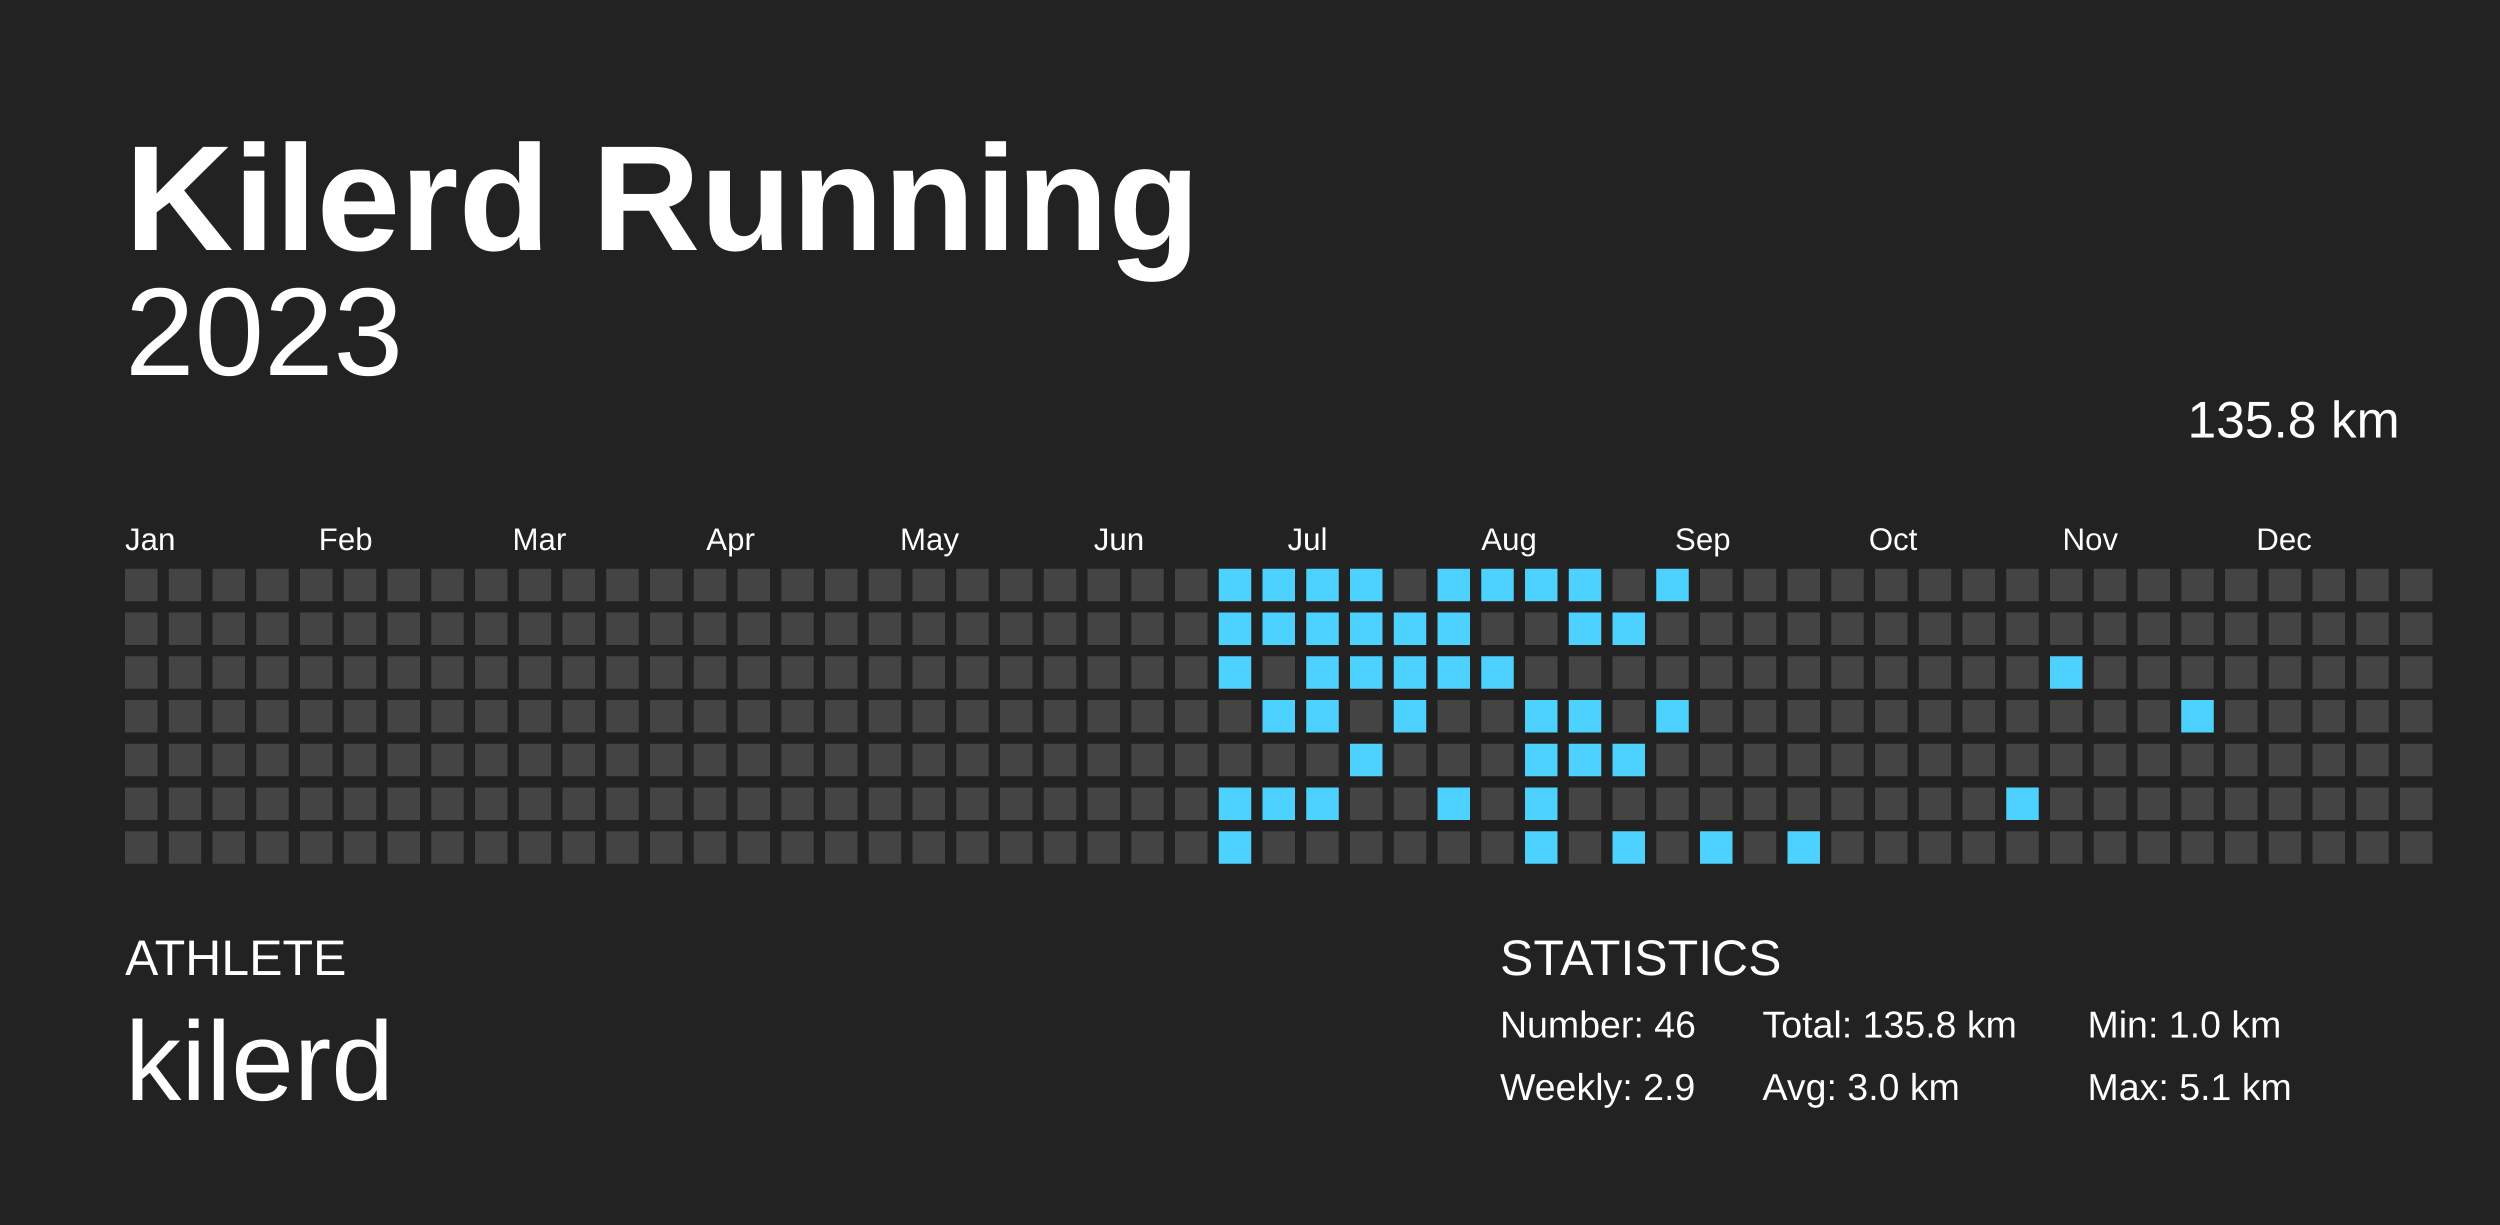
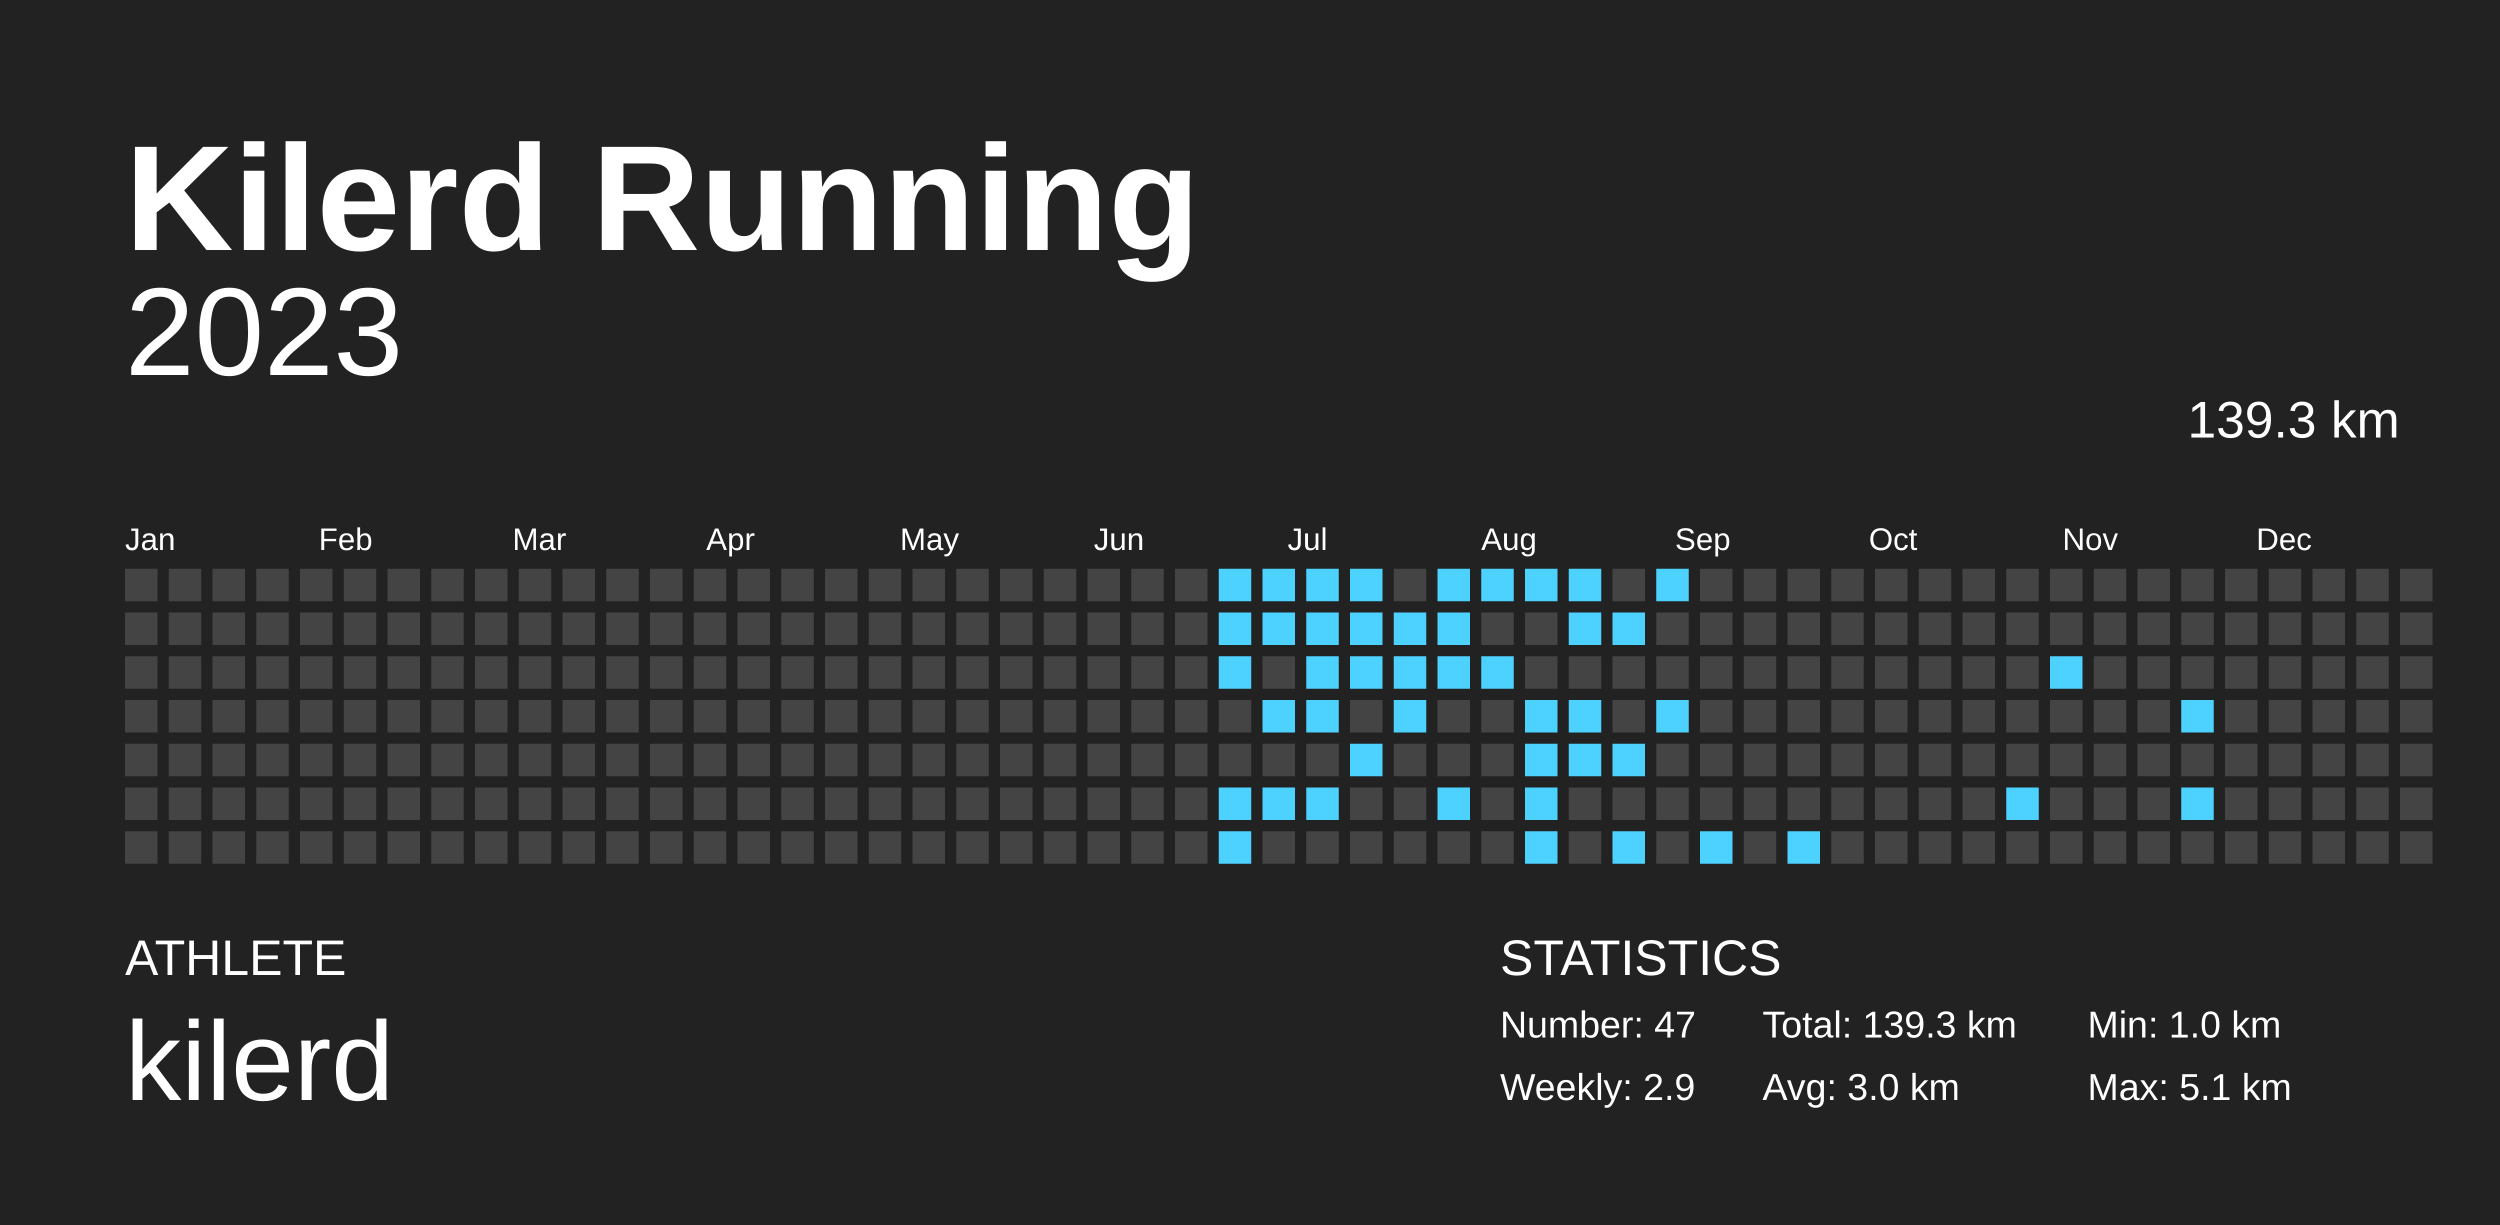
<svg xmlns="http://www.w3.org/2000/svg" baseProfile="full" height="98mm" version="1.1" viewBox="0,0,200,98" width="200mm">
  <defs />
  <rect fill="#222222" height="98" width="200" x="0" y="0" />
  <text fill="#FFFFFF" style="font-size:12px; font-family:Arial; font-weight:bold;" x="10" y="20">Kilerd Running</text>
  <text fill="#FFFFFF" style="font-size:4px; font-family:Arial" x="10" y="78">ATHLETE</text>
  <text fill="#FFFFFF" style="font-size:9px; font-family:Arial" x="10" y="88">kilerd</text>
  <text fill="#FFFFFF" style="font-size:4px; font-family:Arial" x="120" y="78">STATISTICS</text>
-   <text fill="#FFFFFF" style="font-size:3px; font-family:Arial" x="120" y="83">Number: 46</text>
+   <text fill="#FFFFFF" style="font-size:3px; font-family:Arial" x="120" y="83">Number: 47</text>
  <text fill="#FFFFFF" style="font-size:3px; font-family:Arial" x="120" y="88">Weekly: 2.9</text>
-   <text fill="#FFFFFF" style="font-size:3px; font-family:Arial" x="141" y="83">Total: 135.8 km</text>
+   <text fill="#FFFFFF" style="font-size:3px; font-family:Arial" x="141" y="83">Total: 139.3 km</text>
  <text fill="#FFFFFF" style="font-size:3px; font-family:Arial" x="141" y="88">Avg: 3.0 km</text>
  <text fill="#FFFFFF" style="font-size:3px; font-family:Arial" x="167" y="83">Min: 1.0 km</text>
  <text fill="#FFFFFF" style="font-size:3px; font-family:Arial" x="167" y="88">Max: 5.1 km</text>
  <text alignment-baseline="hanging" fill="#FFFFFF" style="font-size:10.0px; font-family:Arial;" x="10" y="30">2023</text>
-   <text alignment-baseline="hanging" fill="#FFFFFF" style="font-size:4.125px; font-family:Arial;" x="175" y="35">135.8 km</text>
+   <text alignment-baseline="hanging" fill="#FFFFFF" style="font-size:4.125px; font-family:Arial;" x="175" y="35">139.3 km</text>
  <text fill="#FFFFFF" style="font-size:2.5px; font-family:Arial" x="10.0" y="44">Jan</text>
  <text fill="#FFFFFF" style="font-size:2.5px; font-family:Arial" x="25.5" y="44">Feb</text>
  <text fill="#FFFFFF" style="font-size:2.5px; font-family:Arial" x="41.0" y="44">Mar</text>
  <text fill="#FFFFFF" style="font-size:2.5px; font-family:Arial" x="56.5" y="44">Apr</text>
  <text fill="#FFFFFF" style="font-size:2.5px; font-family:Arial" x="72.0" y="44">May</text>
  <text fill="#FFFFFF" style="font-size:2.5px; font-family:Arial" x="87.5" y="44">Jun</text>
  <text fill="#FFFFFF" style="font-size:2.5px; font-family:Arial" x="103.0" y="44">Jul</text>
  <text fill="#FFFFFF" style="font-size:2.5px; font-family:Arial" x="118.5" y="44">Aug</text>
  <text fill="#FFFFFF" style="font-size:2.5px; font-family:Arial" x="134.0" y="44">Sep</text>
  <text fill="#FFFFFF" style="font-size:2.5px; font-family:Arial" x="149.5" y="44">Oct</text>
  <text fill="#FFFFFF" style="font-size:2.5px; font-family:Arial" x="165.0" y="44">Nov</text>
  <text fill="#FFFFFF" style="font-size:2.5px; font-family:Arial" x="180.5" y="44">Dec</text>
  <rect fill="#444444" height="2.6" width="2.6" x="10.0" y="45.5" />
  <rect fill="#444444" height="2.6" width="2.6" x="10.0" y="49.0" />
  <rect fill="#444444" height="2.6" width="2.6" x="10.0" y="52.5" />
  <rect fill="#444444" height="2.6" width="2.6" x="10.0" y="56.0" />
  <rect fill="#444444" height="2.6" width="2.6" x="10.0" y="59.5" />
  <rect fill="#444444" height="2.6" width="2.6" x="10.0" y="63.0" />
  <rect fill="#444444" height="2.6" width="2.6" x="10.0" y="66.5" />
  <rect fill="#444444" height="2.6" width="2.6" x="13.5" y="45.5" />
  <rect fill="#444444" height="2.6" width="2.6" x="13.5" y="49.0" />
  <rect fill="#444444" height="2.6" width="2.6" x="13.5" y="52.5" />
  <rect fill="#444444" height="2.6" width="2.6" x="13.5" y="56.0" />
  <rect fill="#444444" height="2.6" width="2.6" x="13.5" y="59.5" />
  <rect fill="#444444" height="2.6" width="2.6" x="13.5" y="63.0" />
  <rect fill="#444444" height="2.6" width="2.6" x="13.5" y="66.5" />
  <rect fill="#444444" height="2.6" width="2.6" x="17.0" y="45.5" />
  <rect fill="#444444" height="2.6" width="2.6" x="17.0" y="49.0" />
  <rect fill="#444444" height="2.6" width="2.6" x="17.0" y="52.5" />
  <rect fill="#444444" height="2.6" width="2.6" x="17.0" y="56.0" />
  <rect fill="#444444" height="2.6" width="2.6" x="17.0" y="59.5" />
  <rect fill="#444444" height="2.6" width="2.6" x="17.0" y="63.0" />
  <rect fill="#444444" height="2.6" width="2.6" x="17.0" y="66.5" />
  <rect fill="#444444" height="2.6" width="2.6" x="20.5" y="45.5" />
  <rect fill="#444444" height="2.6" width="2.6" x="20.5" y="49.0" />
  <rect fill="#444444" height="2.6" width="2.6" x="20.5" y="52.5" />
  <rect fill="#444444" height="2.6" width="2.6" x="20.5" y="56.0" />
  <rect fill="#444444" height="2.6" width="2.6" x="20.5" y="59.5" />
  <rect fill="#444444" height="2.6" width="2.6" x="20.5" y="63.0" />
  <rect fill="#444444" height="2.6" width="2.6" x="20.5" y="66.5" />
  <rect fill="#444444" height="2.6" width="2.6" x="24.0" y="45.5" />
  <rect fill="#444444" height="2.6" width="2.6" x="24.0" y="49.0" />
  <rect fill="#444444" height="2.6" width="2.6" x="24.0" y="52.5" />
  <rect fill="#444444" height="2.6" width="2.6" x="24.0" y="56.0" />
  <rect fill="#444444" height="2.6" width="2.6" x="24.0" y="59.5" />
  <rect fill="#444444" height="2.6" width="2.6" x="24.0" y="63.0" />
  <rect fill="#444444" height="2.6" width="2.6" x="24.0" y="66.5" />
  <rect fill="#444444" height="2.6" width="2.6" x="27.5" y="45.5" />
  <rect fill="#444444" height="2.6" width="2.6" x="27.5" y="49.0" />
  <rect fill="#444444" height="2.6" width="2.6" x="27.5" y="52.5" />
  <rect fill="#444444" height="2.6" width="2.6" x="27.5" y="56.0" />
  <rect fill="#444444" height="2.6" width="2.6" x="27.5" y="59.5" />
  <rect fill="#444444" height="2.6" width="2.6" x="27.5" y="63.0" />
  <rect fill="#444444" height="2.6" width="2.6" x="27.5" y="66.5" />
  <rect fill="#444444" height="2.6" width="2.6" x="31.0" y="45.5" />
  <rect fill="#444444" height="2.6" width="2.6" x="31.0" y="49.0" />
  <rect fill="#444444" height="2.6" width="2.6" x="31.0" y="52.5" />
  <rect fill="#444444" height="2.6" width="2.6" x="31.0" y="56.0" />
  <rect fill="#444444" height="2.6" width="2.6" x="31.0" y="59.5" />
  <rect fill="#444444" height="2.6" width="2.6" x="31.0" y="63.0" />
  <rect fill="#444444" height="2.6" width="2.6" x="31.0" y="66.5" />
  <rect fill="#444444" height="2.6" width="2.6" x="34.5" y="45.5" />
  <rect fill="#444444" height="2.6" width="2.6" x="34.5" y="49.0" />
  <rect fill="#444444" height="2.6" width="2.6" x="34.5" y="52.5" />
  <rect fill="#444444" height="2.6" width="2.6" x="34.5" y="56.0" />
  <rect fill="#444444" height="2.6" width="2.6" x="34.5" y="59.5" />
  <rect fill="#444444" height="2.6" width="2.6" x="34.5" y="63.0" />
  <rect fill="#444444" height="2.6" width="2.6" x="34.5" y="66.5" />
  <rect fill="#444444" height="2.6" width="2.6" x="38.0" y="45.5" />
  <rect fill="#444444" height="2.6" width="2.6" x="38.0" y="49.0" />
  <rect fill="#444444" height="2.6" width="2.6" x="38.0" y="52.5" />
  <rect fill="#444444" height="2.6" width="2.6" x="38.0" y="56.0" />
  <rect fill="#444444" height="2.6" width="2.6" x="38.0" y="59.5" />
  <rect fill="#444444" height="2.6" width="2.6" x="38.0" y="63.0" />
  <rect fill="#444444" height="2.6" width="2.6" x="38.0" y="66.5" />
  <rect fill="#444444" height="2.6" width="2.6" x="41.5" y="45.5" />
  <rect fill="#444444" height="2.6" width="2.6" x="41.5" y="49.0" />
  <rect fill="#444444" height="2.6" width="2.6" x="41.5" y="52.5" />
  <rect fill="#444444" height="2.6" width="2.6" x="41.5" y="56.0" />
  <rect fill="#444444" height="2.6" width="2.6" x="41.5" y="59.5" />
  <rect fill="#444444" height="2.6" width="2.6" x="41.5" y="63.0" />
  <rect fill="#444444" height="2.6" width="2.6" x="41.5" y="66.5" />
  <rect fill="#444444" height="2.6" width="2.6" x="45.0" y="45.5" />
  <rect fill="#444444" height="2.6" width="2.6" x="45.0" y="49.0" />
  <rect fill="#444444" height="2.6" width="2.6" x="45.0" y="52.5" />
  <rect fill="#444444" height="2.6" width="2.6" x="45.0" y="56.0" />
  <rect fill="#444444" height="2.6" width="2.6" x="45.0" y="59.5" />
  <rect fill="#444444" height="2.6" width="2.6" x="45.0" y="63.0" />
  <rect fill="#444444" height="2.6" width="2.6" x="45.0" y="66.5" />
  <rect fill="#444444" height="2.6" width="2.6" x="48.5" y="45.5" />
  <rect fill="#444444" height="2.6" width="2.6" x="48.5" y="49.0" />
  <rect fill="#444444" height="2.6" width="2.6" x="48.5" y="52.5" />
  <rect fill="#444444" height="2.6" width="2.6" x="48.5" y="56.0" />
  <rect fill="#444444" height="2.6" width="2.6" x="48.5" y="59.5" />
  <rect fill="#444444" height="2.6" width="2.6" x="48.5" y="63.0" />
  <rect fill="#444444" height="2.6" width="2.6" x="48.5" y="66.5" />
  <rect fill="#444444" height="2.6" width="2.6" x="52.0" y="45.5" />
  <rect fill="#444444" height="2.6" width="2.6" x="52.0" y="49.0" />
  <rect fill="#444444" height="2.6" width="2.6" x="52.0" y="52.5" />
  <rect fill="#444444" height="2.6" width="2.6" x="52.0" y="56.0" />
  <rect fill="#444444" height="2.6" width="2.6" x="52.0" y="59.5" />
  <rect fill="#444444" height="2.6" width="2.6" x="52.0" y="63.0" />
  <rect fill="#444444" height="2.6" width="2.6" x="52.0" y="66.5" />
  <rect fill="#444444" height="2.6" width="2.6" x="55.5" y="45.5" />
  <rect fill="#444444" height="2.6" width="2.6" x="55.5" y="49.0" />
  <rect fill="#444444" height="2.6" width="2.6" x="55.5" y="52.5" />
  <rect fill="#444444" height="2.6" width="2.6" x="55.5" y="56.0" />
  <rect fill="#444444" height="2.6" width="2.6" x="55.5" y="59.5" />
  <rect fill="#444444" height="2.6" width="2.6" x="55.5" y="63.0" />
  <rect fill="#444444" height="2.6" width="2.6" x="55.5" y="66.5" />
  <rect fill="#444444" height="2.6" width="2.6" x="59.0" y="45.5" />
  <rect fill="#444444" height="2.6" width="2.6" x="59.0" y="49.0" />
  <rect fill="#444444" height="2.6" width="2.6" x="59.0" y="52.5" />
  <rect fill="#444444" height="2.6" width="2.6" x="59.0" y="56.0" />
  <rect fill="#444444" height="2.6" width="2.6" x="59.0" y="59.5" />
  <rect fill="#444444" height="2.6" width="2.6" x="59.0" y="63.0" />
  <rect fill="#444444" height="2.6" width="2.6" x="59.0" y="66.5" />
  <rect fill="#444444" height="2.6" width="2.6" x="62.5" y="45.5" />
  <rect fill="#444444" height="2.6" width="2.6" x="62.5" y="49.0" />
  <rect fill="#444444" height="2.6" width="2.6" x="62.5" y="52.5" />
  <rect fill="#444444" height="2.6" width="2.6" x="62.5" y="56.0" />
  <rect fill="#444444" height="2.6" width="2.6" x="62.5" y="59.5" />
  <rect fill="#444444" height="2.6" width="2.6" x="62.5" y="63.0" />
  <rect fill="#444444" height="2.6" width="2.6" x="62.5" y="66.5" />
  <rect fill="#444444" height="2.6" width="2.6" x="66.0" y="45.5" />
  <rect fill="#444444" height="2.6" width="2.6" x="66.0" y="49.0" />
  <rect fill="#444444" height="2.6" width="2.6" x="66.0" y="52.5" />
  <rect fill="#444444" height="2.6" width="2.6" x="66.0" y="56.0" />
  <rect fill="#444444" height="2.6" width="2.6" x="66.0" y="59.5" />
  <rect fill="#444444" height="2.6" width="2.6" x="66.0" y="63.0" />
  <rect fill="#444444" height="2.6" width="2.6" x="66.0" y="66.5" />
  <rect fill="#444444" height="2.6" width="2.6" x="69.5" y="45.5" />
  <rect fill="#444444" height="2.6" width="2.6" x="69.5" y="49.0" />
  <rect fill="#444444" height="2.6" width="2.6" x="69.5" y="52.5" />
  <rect fill="#444444" height="2.6" width="2.6" x="69.5" y="56.0" />
  <rect fill="#444444" height="2.6" width="2.6" x="69.5" y="59.5" />
  <rect fill="#444444" height="2.6" width="2.6" x="69.5" y="63.0" />
  <rect fill="#444444" height="2.6" width="2.6" x="69.5" y="66.5" />
  <rect fill="#444444" height="2.6" width="2.6" x="73.0" y="45.5" />
  <rect fill="#444444" height="2.6" width="2.6" x="73.0" y="49.0" />
  <rect fill="#444444" height="2.6" width="2.6" x="73.0" y="52.5" />
  <rect fill="#444444" height="2.6" width="2.6" x="73.0" y="56.0" />
  <rect fill="#444444" height="2.6" width="2.6" x="73.0" y="59.5" />
  <rect fill="#444444" height="2.6" width="2.6" x="73.0" y="63.0" />
  <rect fill="#444444" height="2.6" width="2.6" x="73.0" y="66.5" />
  <rect fill="#444444" height="2.6" width="2.6" x="76.5" y="45.5" />
  <rect fill="#444444" height="2.6" width="2.6" x="76.5" y="49.0" />
  <rect fill="#444444" height="2.6" width="2.6" x="76.5" y="52.5" />
  <rect fill="#444444" height="2.6" width="2.6" x="76.5" y="56.0" />
  <rect fill="#444444" height="2.6" width="2.6" x="76.5" y="59.5" />
  <rect fill="#444444" height="2.6" width="2.6" x="76.5" y="63.0" />
  <rect fill="#444444" height="2.6" width="2.6" x="76.5" y="66.5" />
  <rect fill="#444444" height="2.6" width="2.6" x="80.0" y="45.5" />
  <rect fill="#444444" height="2.6" width="2.6" x="80.0" y="49.0" />
  <rect fill="#444444" height="2.6" width="2.6" x="80.0" y="52.5" />
  <rect fill="#444444" height="2.6" width="2.6" x="80.0" y="56.0" />
  <rect fill="#444444" height="2.6" width="2.6" x="80.0" y="59.5" />
  <rect fill="#444444" height="2.6" width="2.6" x="80.0" y="63.0" />
  <rect fill="#444444" height="2.6" width="2.6" x="80.0" y="66.5" />
  <rect fill="#444444" height="2.6" width="2.6" x="83.5" y="45.5" />
  <rect fill="#444444" height="2.6" width="2.6" x="83.5" y="49.0" />
  <rect fill="#444444" height="2.6" width="2.6" x="83.5" y="52.5" />
  <rect fill="#444444" height="2.6" width="2.6" x="83.5" y="56.0" />
  <rect fill="#444444" height="2.6" width="2.6" x="83.5" y="59.5" />
  <rect fill="#444444" height="2.6" width="2.6" x="83.5" y="63.0" />
  <rect fill="#444444" height="2.6" width="2.6" x="83.5" y="66.5" />
  <rect fill="#444444" height="2.6" width="2.6" x="87.0" y="45.5" />
  <rect fill="#444444" height="2.6" width="2.6" x="87.0" y="49.0" />
  <rect fill="#444444" height="2.6" width="2.6" x="87.0" y="52.5" />
  <rect fill="#444444" height="2.6" width="2.6" x="87.0" y="56.0" />
  <rect fill="#444444" height="2.6" width="2.6" x="87.0" y="59.5" />
  <rect fill="#444444" height="2.6" width="2.6" x="87.0" y="63.0" />
  <rect fill="#444444" height="2.6" width="2.6" x="87.0" y="66.5" />
  <rect fill="#444444" height="2.6" width="2.6" x="90.5" y="45.5" />
  <rect fill="#444444" height="2.6" width="2.6" x="90.5" y="49.0" />
  <rect fill="#444444" height="2.6" width="2.6" x="90.5" y="52.5" />
  <rect fill="#444444" height="2.6" width="2.6" x="90.5" y="56.0" />
  <rect fill="#444444" height="2.6" width="2.6" x="90.5" y="59.5" />
  <rect fill="#444444" height="2.6" width="2.6" x="90.5" y="63.0" />
  <rect fill="#444444" height="2.6" width="2.6" x="90.5" y="66.5" />
  <rect fill="#444444" height="2.6" width="2.6" x="94.0" y="45.5" />
  <rect fill="#444444" height="2.6" width="2.6" x="94.0" y="49.0" />
  <rect fill="#444444" height="2.6" width="2.6" x="94.0" y="52.5" />
  <rect fill="#444444" height="2.6" width="2.6" x="94.0" y="56.0" />
  <rect fill="#444444" height="2.6" width="2.6" x="94.0" y="59.5" />
  <rect fill="#444444" height="2.6" width="2.6" x="94.0" y="63.0" />
  <rect fill="#444444" height="2.6" width="2.6" x="94.0" y="66.5" />
  <rect fill="#4dd2ff" height="2.6" width="2.6" x="97.5" y="45.5" />
  <rect fill="#4dd2ff" height="2.6" width="2.6" x="97.5" y="49.0" />
  <rect fill="#4dd2ff" height="2.6" width="2.6" x="97.5" y="52.5" />
  <rect fill="#444444" height="2.6" width="2.6" x="97.5" y="56.0" />
  <rect fill="#444444" height="2.6" width="2.6" x="97.5" y="59.5" />
  <rect fill="#4dd2ff" height="2.6" width="2.6" x="97.5" y="63.0" />
  <rect fill="#4dd2ff" height="2.6" width="2.6" x="97.5" y="66.5" />
  <rect fill="#4dd2ff" height="2.6" width="2.6" x="101.0" y="45.5" />
  <rect fill="#4dd2ff" height="2.6" width="2.6" x="101.0" y="49.0" />
  <rect fill="#444444" height="2.6" width="2.6" x="101.0" y="52.5" />
  <rect fill="#4dd2ff" height="2.6" width="2.6" x="101.0" y="56.0" />
  <rect fill="#444444" height="2.6" width="2.6" x="101.0" y="59.5" />
  <rect fill="#4dd2ff" height="2.6" width="2.6" x="101.0" y="63.0" />
  <rect fill="#444444" height="2.6" width="2.6" x="101.0" y="66.5" />
  <rect fill="#4dd2ff" height="2.6" width="2.6" x="104.5" y="45.5" />
  <rect fill="#4dd2ff" height="2.6" width="2.6" x="104.5" y="49.0" />
  <rect fill="#4dd2ff" height="2.6" width="2.6" x="104.5" y="52.5" />
  <rect fill="#4dd2ff" height="2.6" width="2.6" x="104.5" y="56.0" />
  <rect fill="#444444" height="2.6" width="2.6" x="104.5" y="59.5" />
  <rect fill="#4dd2ff" height="2.6" width="2.6" x="104.5" y="63.0" />
  <rect fill="#444444" height="2.6" width="2.6" x="104.5" y="66.5" />
  <rect fill="#4dd2ff" height="2.6" width="2.6" x="108.0" y="45.5" />
  <rect fill="#4dd2ff" height="2.6" width="2.6" x="108.0" y="49.0" />
  <rect fill="#4dd2ff" height="2.6" width="2.6" x="108.0" y="52.5" />
  <rect fill="#444444" height="2.6" width="2.6" x="108.0" y="56.0" />
  <rect fill="#4dd2ff" height="2.6" width="2.6" x="108.0" y="59.5" />
  <rect fill="#444444" height="2.6" width="2.6" x="108.0" y="63.0" />
  <rect fill="#444444" height="2.6" width="2.6" x="108.0" y="66.5" />
  <rect fill="#444444" height="2.6" width="2.6" x="111.5" y="45.5" />
  <rect fill="#4dd2ff" height="2.6" width="2.6" x="111.5" y="49.0" />
  <rect fill="#4dd2ff" height="2.6" width="2.6" x="111.5" y="52.5" />
  <rect fill="#4dd2ff" height="2.6" width="2.6" x="111.5" y="56.0" />
  <rect fill="#444444" height="2.6" width="2.6" x="111.5" y="59.5" />
  <rect fill="#444444" height="2.6" width="2.6" x="111.5" y="63.0" />
  <rect fill="#444444" height="2.6" width="2.6" x="111.5" y="66.5" />
  <rect fill="#4dd2ff" height="2.6" width="2.6" x="115.0" y="45.5" />
  <rect fill="#4dd2ff" height="2.6" width="2.6" x="115.0" y="49.0" />
  <rect fill="#4dd2ff" height="2.6" width="2.6" x="115.0" y="52.5" />
  <rect fill="#444444" height="2.6" width="2.6" x="115.0" y="56.0" />
  <rect fill="#444444" height="2.6" width="2.6" x="115.0" y="59.5" />
  <rect fill="#4dd2ff" height="2.6" width="2.6" x="115.0" y="63.0" />
  <rect fill="#444444" height="2.6" width="2.6" x="115.0" y="66.5" />
  <rect fill="#4dd2ff" height="2.6" width="2.6" x="118.5" y="45.5" />
  <rect fill="#444444" height="2.6" width="2.6" x="118.5" y="49.0" />
  <rect fill="#4dd2ff" height="2.6" width="2.6" x="118.5" y="52.5" />
  <rect fill="#444444" height="2.6" width="2.6" x="118.5" y="56.0" />
  <rect fill="#444444" height="2.6" width="2.6" x="118.5" y="59.5" />
  <rect fill="#444444" height="2.6" width="2.6" x="118.5" y="63.0" />
  <rect fill="#444444" height="2.6" width="2.6" x="118.5" y="66.5" />
  <rect fill="#4dd2ff" height="2.6" width="2.6" x="122.0" y="45.5" />
  <rect fill="#444444" height="2.6" width="2.6" x="122.0" y="49.0" />
  <rect fill="#444444" height="2.6" width="2.6" x="122.0" y="52.5" />
  <rect fill="#4dd2ff" height="2.6" width="2.6" x="122.0" y="56.0" />
  <rect fill="#4dd2ff" height="2.6" width="2.6" x="122.0" y="59.5" />
  <rect fill="#4dd2ff" height="2.6" width="2.6" x="122.0" y="63.0" />
  <rect fill="#4dd2ff" height="2.6" width="2.6" x="122.0" y="66.5" />
  <rect fill="#4dd2ff" height="2.6" width="2.6" x="125.5" y="45.5" />
  <rect fill="#4dd2ff" height="2.6" width="2.6" x="125.5" y="49.0" />
  <rect fill="#444444" height="2.6" width="2.6" x="125.5" y="52.5" />
  <rect fill="#4dd2ff" height="2.6" width="2.6" x="125.5" y="56.0" />
  <rect fill="#4dd2ff" height="2.6" width="2.6" x="125.5" y="59.5" />
  <rect fill="#444444" height="2.6" width="2.6" x="125.5" y="63.0" />
  <rect fill="#444444" height="2.6" width="2.6" x="125.5" y="66.5" />
  <rect fill="#444444" height="2.6" width="2.6" x="129.0" y="45.5" />
  <rect fill="#4dd2ff" height="2.6" width="2.6" x="129.0" y="49.0" />
  <rect fill="#444444" height="2.6" width="2.6" x="129.0" y="52.5" />
  <rect fill="#444444" height="2.6" width="2.6" x="129.0" y="56.0" />
  <rect fill="#4dd2ff" height="2.6" width="2.6" x="129.0" y="59.5" />
  <rect fill="#444444" height="2.6" width="2.6" x="129.0" y="63.0" />
  <rect fill="#4dd2ff" height="2.6" width="2.6" x="129.0" y="66.5" />
  <rect fill="#4dd2ff" height="2.6" width="2.6" x="132.5" y="45.5" />
  <rect fill="#444444" height="2.6" width="2.6" x="132.5" y="49.0" />
  <rect fill="#444444" height="2.6" width="2.6" x="132.5" y="52.5" />
  <rect fill="#4dd2ff" height="2.6" width="2.6" x="132.5" y="56.0" />
  <rect fill="#444444" height="2.6" width="2.6" x="132.5" y="59.5" />
  <rect fill="#444444" height="2.6" width="2.6" x="132.5" y="63.0" />
  <rect fill="#444444" height="2.6" width="2.6" x="132.5" y="66.5" />
  <rect fill="#444444" height="2.6" width="2.6" x="136.0" y="45.5" />
  <rect fill="#444444" height="2.6" width="2.6" x="136.0" y="49.0" />
  <rect fill="#444444" height="2.6" width="2.6" x="136.0" y="52.5" />
  <rect fill="#444444" height="2.6" width="2.6" x="136.0" y="56.0" />
  <rect fill="#444444" height="2.6" width="2.6" x="136.0" y="59.5" />
  <rect fill="#444444" height="2.6" width="2.6" x="136.0" y="63.0" />
  <rect fill="#4dd2ff" height="2.6" width="2.6" x="136.0" y="66.5" />
  <rect fill="#444444" height="2.6" width="2.6" x="139.5" y="45.5" />
  <rect fill="#444444" height="2.6" width="2.6" x="139.5" y="49.0" />
  <rect fill="#444444" height="2.6" width="2.6" x="139.5" y="52.5" />
  <rect fill="#444444" height="2.6" width="2.6" x="139.5" y="56.0" />
  <rect fill="#444444" height="2.6" width="2.6" x="139.5" y="59.5" />
  <rect fill="#444444" height="2.6" width="2.6" x="139.5" y="63.0" />
  <rect fill="#444444" height="2.6" width="2.6" x="139.5" y="66.5" />
  <rect fill="#444444" height="2.6" width="2.6" x="143.0" y="45.5" />
  <rect fill="#444444" height="2.6" width="2.6" x="143.0" y="49.0" />
  <rect fill="#444444" height="2.6" width="2.6" x="143.0" y="52.5" />
  <rect fill="#444444" height="2.6" width="2.6" x="143.0" y="56.0" />
  <rect fill="#444444" height="2.6" width="2.6" x="143.0" y="59.5" />
  <rect fill="#444444" height="2.6" width="2.6" x="143.0" y="63.0" />
  <rect fill="#4dd2ff" height="2.6" width="2.6" x="143.0" y="66.5" />
  <rect fill="#444444" height="2.6" width="2.6" x="146.5" y="45.5" />
  <rect fill="#444444" height="2.6" width="2.6" x="146.5" y="49.0" />
  <rect fill="#444444" height="2.6" width="2.6" x="146.5" y="52.5" />
  <rect fill="#444444" height="2.6" width="2.6" x="146.5" y="56.0" />
  <rect fill="#444444" height="2.6" width="2.6" x="146.5" y="59.5" />
  <rect fill="#444444" height="2.6" width="2.6" x="146.5" y="63.0" />
  <rect fill="#444444" height="2.6" width="2.6" x="146.5" y="66.5" />
  <rect fill="#444444" height="2.6" width="2.6" x="150.0" y="45.5" />
  <rect fill="#444444" height="2.6" width="2.6" x="150.0" y="49.0" />
  <rect fill="#444444" height="2.6" width="2.6" x="150.0" y="52.5" />
  <rect fill="#444444" height="2.6" width="2.6" x="150.0" y="56.0" />
  <rect fill="#444444" height="2.6" width="2.6" x="150.0" y="59.5" />
  <rect fill="#444444" height="2.6" width="2.6" x="150.0" y="63.0" />
  <rect fill="#444444" height="2.6" width="2.6" x="150.0" y="66.5" />
  <rect fill="#444444" height="2.6" width="2.6" x="153.5" y="45.5" />
  <rect fill="#444444" height="2.6" width="2.6" x="153.5" y="49.0" />
  <rect fill="#444444" height="2.6" width="2.6" x="153.5" y="52.5" />
  <rect fill="#444444" height="2.6" width="2.6" x="153.5" y="56.0" />
  <rect fill="#444444" height="2.6" width="2.6" x="153.5" y="59.5" />
  <rect fill="#444444" height="2.6" width="2.6" x="153.5" y="63.0" />
  <rect fill="#444444" height="2.6" width="2.6" x="153.5" y="66.5" />
  <rect fill="#444444" height="2.6" width="2.6" x="157.0" y="45.5" />
  <rect fill="#444444" height="2.6" width="2.6" x="157.0" y="49.0" />
  <rect fill="#444444" height="2.6" width="2.6" x="157.0" y="52.5" />
  <rect fill="#444444" height="2.6" width="2.6" x="157.0" y="56.0" />
  <rect fill="#444444" height="2.6" width="2.6" x="157.0" y="59.5" />
  <rect fill="#444444" height="2.6" width="2.6" x="157.0" y="63.0" />
  <rect fill="#444444" height="2.6" width="2.6" x="157.0" y="66.5" />
  <rect fill="#444444" height="2.6" width="2.6" x="160.5" y="45.5" />
  <rect fill="#444444" height="2.6" width="2.6" x="160.5" y="49.0" />
  <rect fill="#444444" height="2.6" width="2.6" x="160.5" y="52.5" />
  <rect fill="#444444" height="2.6" width="2.6" x="160.5" y="56.0" />
  <rect fill="#444444" height="2.6" width="2.6" x="160.5" y="59.5" />
  <rect fill="#4dd2ff" height="2.6" width="2.6" x="160.5" y="63.0" />
  <rect fill="#444444" height="2.6" width="2.6" x="160.5" y="66.5" />
  <rect fill="#444444" height="2.6" width="2.6" x="164.0" y="45.5" />
  <rect fill="#444444" height="2.6" width="2.6" x="164.0" y="49.0" />
  <rect fill="#4dd2ff" height="2.6" width="2.6" x="164.0" y="52.5" />
  <rect fill="#444444" height="2.6" width="2.6" x="164.0" y="56.0" />
  <rect fill="#444444" height="2.6" width="2.6" x="164.0" y="59.5" />
  <rect fill="#444444" height="2.6" width="2.6" x="164.0" y="63.0" />
  <rect fill="#444444" height="2.6" width="2.6" x="164.0" y="66.5" />
  <rect fill="#444444" height="2.6" width="2.6" x="167.5" y="45.5" />
  <rect fill="#444444" height="2.6" width="2.6" x="167.5" y="49.0" />
  <rect fill="#444444" height="2.6" width="2.6" x="167.5" y="52.5" />
  <rect fill="#444444" height="2.6" width="2.6" x="167.5" y="56.0" />
  <rect fill="#444444" height="2.6" width="2.6" x="167.5" y="59.5" />
  <rect fill="#444444" height="2.6" width="2.6" x="167.5" y="63.0" />
  <rect fill="#444444" height="2.6" width="2.6" x="167.5" y="66.5" />
  <rect fill="#444444" height="2.6" width="2.6" x="171.0" y="45.5" />
  <rect fill="#444444" height="2.6" width="2.6" x="171.0" y="49.0" />
  <rect fill="#444444" height="2.6" width="2.6" x="171.0" y="52.5" />
  <rect fill="#444444" height="2.6" width="2.6" x="171.0" y="56.0" />
  <rect fill="#444444" height="2.6" width="2.6" x="171.0" y="59.5" />
  <rect fill="#444444" height="2.6" width="2.6" x="171.0" y="63.0" />
  <rect fill="#444444" height="2.6" width="2.6" x="171.0" y="66.5" />
  <rect fill="#444444" height="2.6" width="2.6" x="174.5" y="45.5" />
  <rect fill="#444444" height="2.6" width="2.6" x="174.5" y="49.0" />
  <rect fill="#444444" height="2.6" width="2.6" x="174.5" y="52.5" />
  <rect fill="#4dd2ff" height="2.6" width="2.6" x="174.5" y="56.0" />
  <rect fill="#444444" height="2.6" width="2.6" x="174.5" y="59.5" />
-   <rect fill="#444444" height="2.6" width="2.6" x="174.5" y="63.0" />
+   <rect fill="#4dd2ff" height="2.6" width="2.6" x="174.5" y="63.0" />
  <rect fill="#444444" height="2.6" width="2.6" x="174.5" y="66.5" />
  <rect fill="#444444" height="2.6" width="2.6" x="178.0" y="45.5" />
  <rect fill="#444444" height="2.6" width="2.6" x="178.0" y="49.0" />
  <rect fill="#444444" height="2.6" width="2.6" x="178.0" y="52.5" />
  <rect fill="#444444" height="2.6" width="2.6" x="178.0" y="56.0" />
  <rect fill="#444444" height="2.6" width="2.6" x="178.0" y="59.5" />
  <rect fill="#444444" height="2.6" width="2.6" x="178.0" y="63.0" />
  <rect fill="#444444" height="2.6" width="2.6" x="178.0" y="66.5" />
  <rect fill="#444444" height="2.6" width="2.6" x="181.5" y="45.5" />
  <rect fill="#444444" height="2.6" width="2.6" x="181.5" y="49.0" />
  <rect fill="#444444" height="2.6" width="2.6" x="181.5" y="52.5" />
  <rect fill="#444444" height="2.6" width="2.6" x="181.5" y="56.0" />
  <rect fill="#444444" height="2.6" width="2.6" x="181.5" y="59.5" />
  <rect fill="#444444" height="2.6" width="2.6" x="181.5" y="63.0" />
  <rect fill="#444444" height="2.6" width="2.6" x="181.5" y="66.5" />
  <rect fill="#444444" height="2.6" width="2.6" x="185.0" y="45.5" />
  <rect fill="#444444" height="2.6" width="2.6" x="185.0" y="49.0" />
  <rect fill="#444444" height="2.6" width="2.6" x="185.0" y="52.5" />
  <rect fill="#444444" height="2.6" width="2.6" x="185.0" y="56.0" />
  <rect fill="#444444" height="2.6" width="2.6" x="185.0" y="59.5" />
  <rect fill="#444444" height="2.6" width="2.6" x="185.0" y="63.0" />
  <rect fill="#444444" height="2.6" width="2.6" x="185.0" y="66.5" />
  <rect fill="#444444" height="2.6" width="2.6" x="188.5" y="45.5" />
  <rect fill="#444444" height="2.6" width="2.6" x="188.5" y="49.0" />
  <rect fill="#444444" height="2.6" width="2.6" x="188.5" y="52.5" />
  <rect fill="#444444" height="2.6" width="2.6" x="188.5" y="56.0" />
  <rect fill="#444444" height="2.6" width="2.6" x="188.5" y="59.5" />
  <rect fill="#444444" height="2.6" width="2.6" x="188.5" y="63.0" />
  <rect fill="#444444" height="2.6" width="2.6" x="188.5" y="66.5" />
  <rect fill="#444444" height="2.6" width="2.6" x="192.0" y="45.5" />
  <rect fill="#444444" height="2.6" width="2.6" x="192.0" y="49.0" />
  <rect fill="#444444" height="2.6" width="2.6" x="192.0" y="52.5" />
  <rect fill="#444444" height="2.6" width="2.6" x="192.0" y="56.0" />
  <rect fill="#444444" height="2.6" width="2.6" x="192.0" y="59.5" />
  <rect fill="#444444" height="2.6" width="2.6" x="192.0" y="63.0" />
  <rect fill="#444444" height="2.6" width="2.6" x="192.0" y="66.5" />
</svg>
